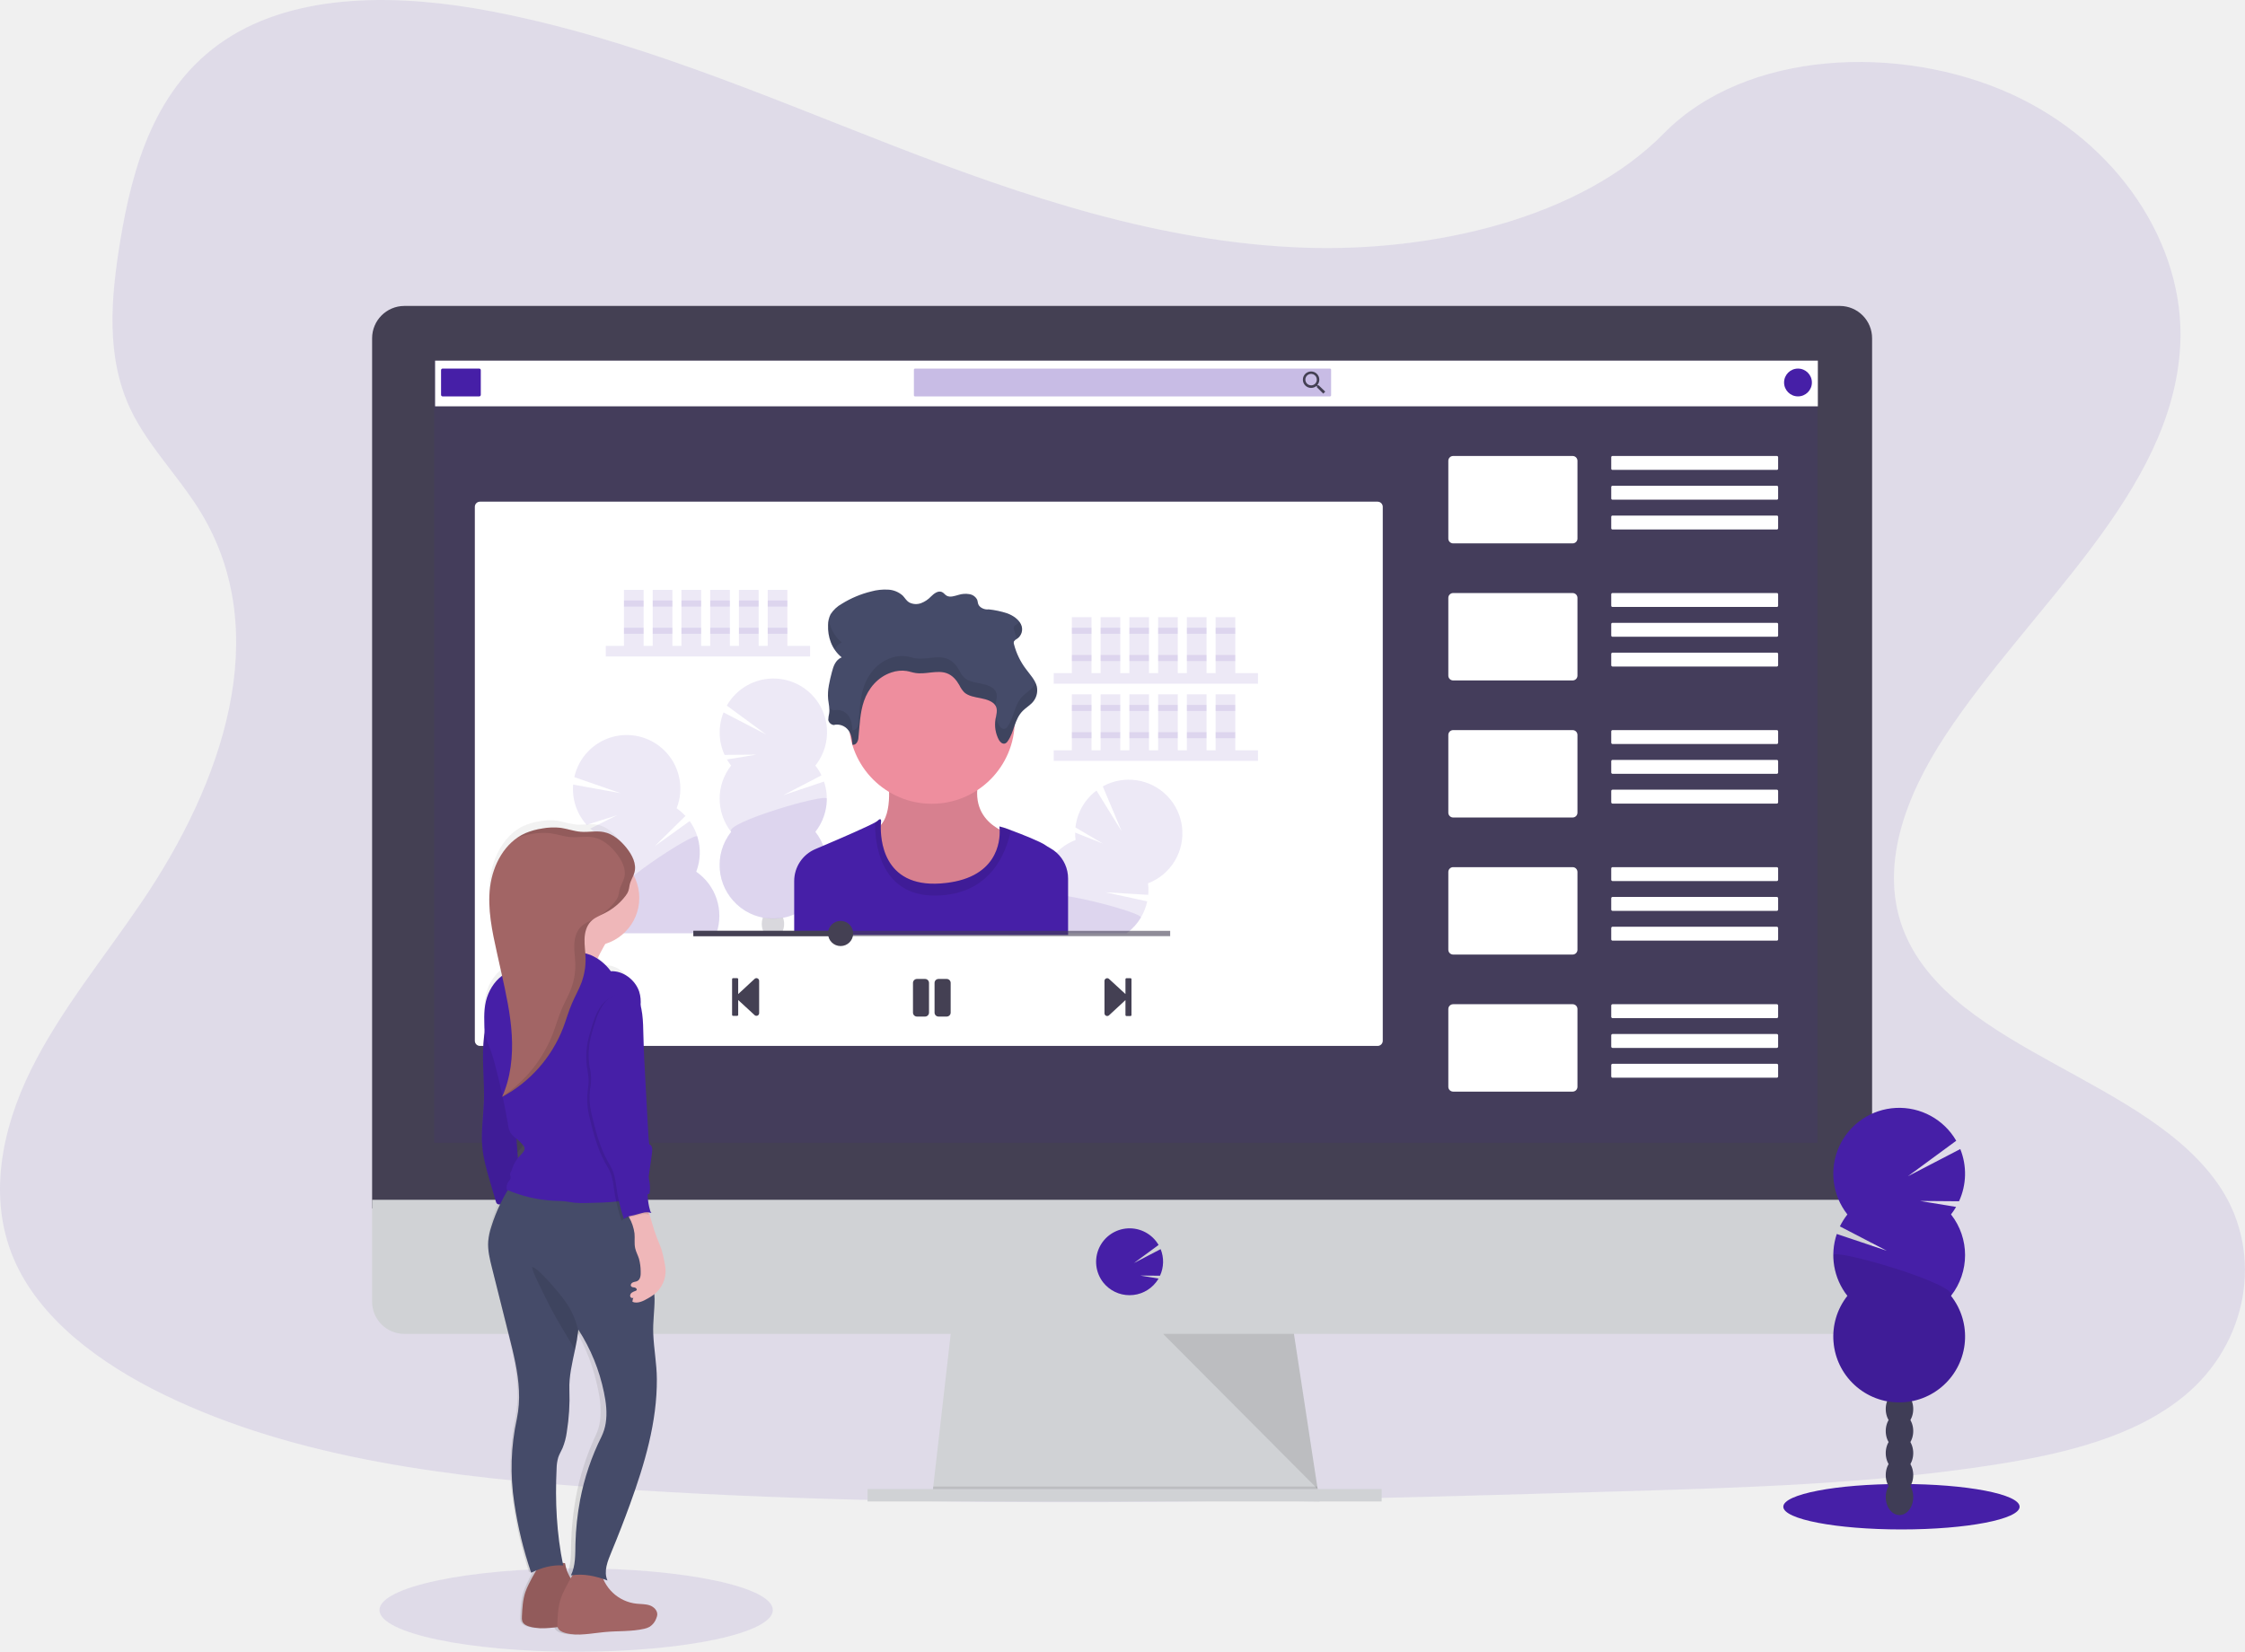
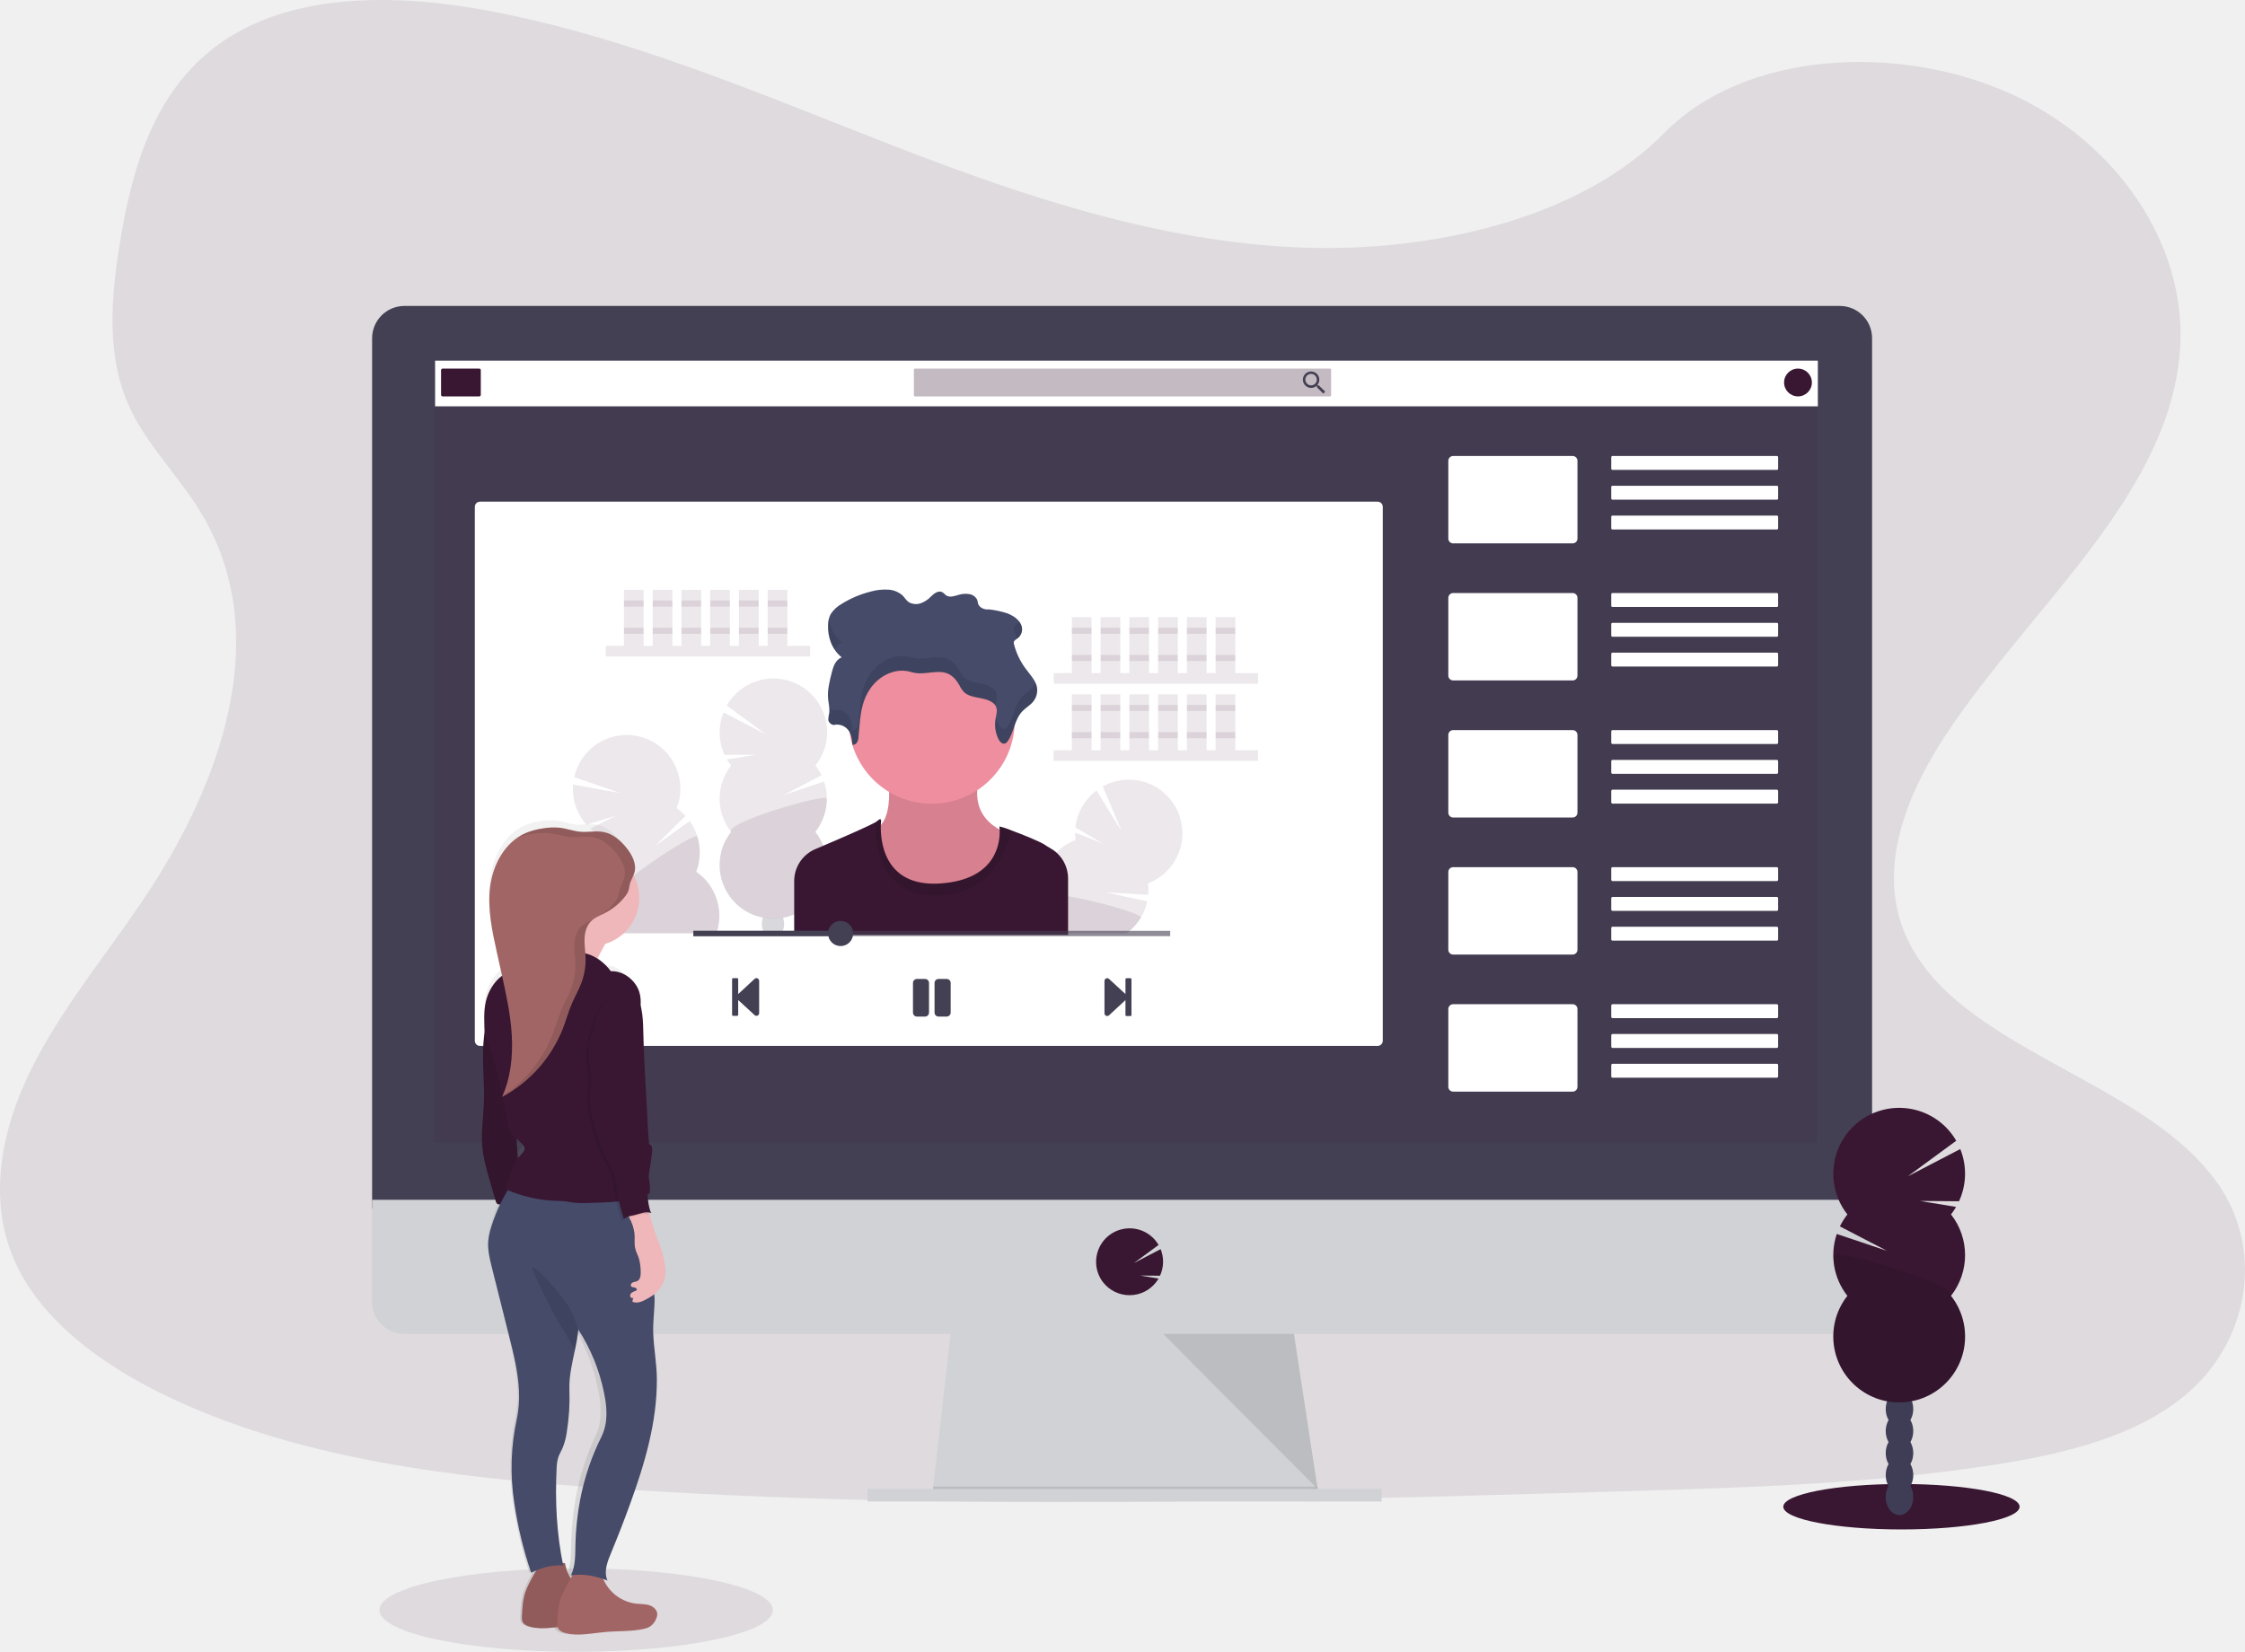
<svg xmlns="http://www.w3.org/2000/svg" data-name="Layer 1" width="1130" height="831.56" viewBox="0 0 1130 831.56">
  <defs>
    <linearGradient id="a" x1="321.68" y1="857.11" x2="321.68" y2="447.21" gradientUnits="userSpaceOnUse">
      <stop offset="0" stop-color="gray" stop-opacity=".25" />
      <stop offset=".54" stop-color="gray" stop-opacity=".12" />
      <stop offset="1" stop-color="gray" stop-opacity=".1" />
    </linearGradient>
  </defs>
-   <path d="M656.54 124.69C584.1 122.18 515.1 98.78 449.22 73.2S318.07 19.27 247.37 5.71c-45.48-8.72-97.49-9.93-134.13 14.43-35.27 23.46-46.66 64-52.78 101.55-4.61 28.28-7.32 58 5.3 84.51 8.77 18.37 24.34 33.82 35.11 51.42 37.45 61.26 11 136.79-29.62 196.59-19 28.06-41.13 54.82-55.82 84.69s-21.49 64.08-8.64 94.54c12.75 30.2 43.11 52.88 76 68.83 66.81 32.4 145.54 41.68 222.31 46.93 169.95 11.58 340.8 6.58 511.19 1.58 63.06-1.87 126.39-3.76 188.43-13.51 34.44-5.41 70-14 95-34.75 31.75-26.34 39.62-70.94 18.34-104-35.68-55.39-134.35-69.15-159.29-128.6-13.73-32.72.37-69.17 20.32-99.52 42.8-65.11 114.54-122.22 118.32-196.64 2.6-51.11-31.89-102.3-85.21-126.48-55.9-25.35-133.4-22.16-174.64 19.8-42.44 43.21-117.06 59.83-181.02 57.61z" fill="#461fa7" opacity=".1" />
+   <path d="M656.54 124.69C584.1 122.18 515.1 98.78 449.22 73.2S318.07 19.27 247.37 5.71c-45.48-8.72-97.49-9.93-134.13 14.43-35.27 23.46-46.66 64-52.78 101.55-4.61 28.28-7.32 58 5.3 84.51 8.77 18.37 24.34 33.82 35.11 51.42 37.45 61.26 11 136.79-29.62 196.59-19 28.06-41.13 54.82-55.82 84.69s-21.49 64.08-8.64 94.54c12.75 30.2 43.11 52.88 76 68.83 66.81 32.4 145.54 41.68 222.31 46.93 169.95 11.58 340.8 6.58 511.19 1.58 63.06-1.87 126.39-3.76 188.43-13.51 34.44-5.41 70-14 95-34.75 31.75-26.34 39.62-70.94 18.34-104-35.68-55.39-134.35-69.15-159.29-128.6-13.73-32.72.37-69.17 20.32-99.52 42.8-65.11 114.54-122.22 118.32-196.64 2.6-51.11-31.89-102.3-85.21-126.48-55.9-25.35-133.4-22.16-174.64 19.8-42.44 43.21-117.06 59.83-181.02 57.61z" fill="#391732" opacity=".1" />
  <path fill="#d0d2d5" d="M664.18 755.89l-195-2.5.57-5 9.43-82.5h171.25l12.6 82.5.96 6.25.19 1.25z" />
  <path opacity=".1" d="M663.99 754.64h-97.31l-97.5-1.25.57-5h193.28l.96 6.25z" />
  <path fill="#d0d2d5" d="M436.68 749.64h258.75v6.25H436.68z" />
  <path d="M942.3 170.37a16.27 16.27 0 00-16.19-16.35H203.5a16.27 16.27 0 00-16.2 16.35v438h755z" fill="#444053" />
  <path d="M187.3 604.02v51.3a16.2 16.2 0 0016.2 16.2h722.61a16.2 16.2 0 0016.19-16.2v-51.3z" fill="#d0d2d5" />
-   <path fill="#461fa7" opacity=".1" d="M218.55 181.52H914.8v393.75H218.55z" />
-   <path d="M568.55 652.05a16.89 16.89 0 0013.28-6.44 17.21 17.21 0 001.31-1.93l-9.26-1.52 10 .08a16.85 16.85 0 00.32-13.38l-13.43 7 12.39-9.1a16.87 16.87 0 10-27.87 18.88 16.87 16.87 0 0013.26 6.41z" fill="#461fa7" />
+   <path fill="#391732" opacity=".1" d="M218.55 181.52H914.8v393.75H218.55z" />
+   <path d="M568.55 652.05a16.89 16.89 0 0013.28-6.44 17.21 17.21 0 001.31-1.93l-9.26-1.52 10 .08a16.85 16.85 0 00.32-13.38l-13.43 7 12.39-9.1a16.87 16.87 0 10-27.87 18.88 16.87 16.87 0 0013.26 6.41z" fill="#391732" />
  <path opacity=".1" d="M585.43 671.52l77.79 78.12-11.93-78.12h-65.86z" />
  <rect x="239" y="252.56" width="457" height="274" rx="2.6" fill="#fff" />
  <path fill="#fff" d="M219 181.56h696v23H219z" />
-   <rect x="222" y="185.56" width="20" height="14" rx=".78" fill="#461fa7" />
-   <rect x="460" y="185.56" width="210" height="14" rx=".58" fill="#461fa7" opacity=".3" />
+   <rect x="222" y="185.56" width="20" height="14" rx=".78" fill="#391732" />
+   <rect x="460" y="185.56" width="210" height="14" rx=".58" fill="#391732" opacity=".3" />
  <path d="M663.77 194h-.51l-.19-.16a4.25 4.25 0 001-2.72 4.14 4.14 0 10-4.13 4.17 4.27 4.27 0 002.72-1l.19.16v.52l3.2 3.2 1-1zm-3.84 0a2.89 2.89 0 112.88-2.88 2.86 2.86 0 01-2.88 2.88z" fill="#444053" />
-   <circle cx="905" cy="192.56" r="7" fill="#461fa7" />
+   <circle cx="905" cy="192.56" r="7" fill="#391732" />
  <rect x="729" y="229.56" width="65" height="44" rx="2.43" fill="#fff" />
  <rect x="811" y="229.56" width="84" height="7" rx=".61" fill="#fff" />
  <rect x="811" y="244.56" width="84" height="7" rx=".61" fill="#fff" />
  <rect x="811" y="259.56" width="84" height="7" rx=".61" fill="#fff" />
  <rect x="729" y="298.56" width="65" height="44" rx="2.43" fill="#fff" />
  <rect x="811" y="298.56" width="84" height="7" rx=".61" fill="#fff" />
  <rect x="811" y="313.56" width="84" height="7" rx=".61" fill="#fff" />
  <rect x="811" y="328.56" width="84" height="7" rx=".66" fill="#fff" />
  <rect x="729" y="367.56" width="65" height="44" rx="2.43" fill="#fff" />
  <rect x="811" y="367.56" width="84" height="7" rx=".66" fill="#fff" />
  <rect x="811" y="382.56" width="84" height="7" rx=".66" fill="#fff" />
  <rect x="811" y="397.56" width="84" height="7" rx=".66" fill="#fff" />
  <rect x="729" y="436.56" width="65" height="44" rx="2.43" fill="#fff" />
  <rect x="811" y="436.56" width="84" height="7" rx=".66" fill="#fff" />
  <rect x="811" y="451.56" width="84" height="7" rx=".66" fill="#fff" />
  <rect x="811" y="466.56" width="84" height="7" rx=".66" fill="#fff" />
  <rect x="729" y="505.56" width="65" height="44" rx="2.43" fill="#fff" />
  <rect x="811" y="505.56" width="84" height="7" rx=".66" fill="#fff" />
  <rect x="811" y="520.56" width="84" height="7" rx=".66" fill="#fff" />
  <rect x="811" y="535.56" width="84" height="7" rx=".66" fill="#fff" />
-   <path fill="#461fa7" opacity=".1" d="M304.92 325.17h102.83v5.33H304.92zm9.14-28.18h9.9v28.18h-9.9zm14.47 0h9.9v28.18h-9.9zm14.47 0h9.9v28.18H343zm14.47 0h9.9v28.18h-9.9zm14.47 0h9.9v28.18h-9.9zm14.48 0h9.9v28.18h-9.9z" />
-   <path fill="#461fa7" opacity=".1" d="M314.06 302.32h9.9v3.05h-9.9zm14.47 0h9.9v3.05h-9.9zm14.47 0h9.9v3.05H343zm14.47 0h9.9v3.05h-9.9zm14.47 0h9.9v3.05h-9.9zm14.48 0h9.9v3.05h-9.9zm-72.36 13.71h9.9v3.05h-9.9zm14.47 0h9.9v3.05h-9.9zm14.47 0h9.9v3.05H343zm14.47 0h9.9v3.05h-9.9zm14.47 0h9.9v3.05h-9.9zm14.48 0h9.9v3.05h-9.9zm143.95 22.85H633.2v5.33H530.37zm9.14-28.18h9.9v28.18h-9.9zm14.47 0h9.9v28.18h-9.9zm14.47 0h9.9v28.18h-9.9zm14.48 0h9.9v28.18h-9.9zm14.47 0h9.9v28.18h-9.9zm14.47 0h9.9v28.18h-9.9z" />
-   <path fill="#461fa7" opacity=".1" d="M539.51 316.03h9.9v3.05h-9.9zm14.47 0h9.9v3.05h-9.9zm14.47 0h9.9v3.05h-9.9zm14.48 0h9.9v3.05h-9.9zm14.47 0h9.9v3.05h-9.9zm14.47 0h9.9v3.05h-9.9zm-72.36 13.71h9.9v3.05h-9.9zm14.47 0h9.9v3.05h-9.9zm14.47 0h9.9v3.05h-9.9zm14.48 0h9.9v3.05h-9.9zm14.47 0h9.9v3.05h-9.9zm14.47 0h9.9v3.05h-9.9zm-81.5 47.98H633.2v5.33H530.37zm9.14-28.18h9.9v28.18h-9.9zm14.47 0h9.9v28.18h-9.9zm14.47 0h9.9v28.18h-9.9zm14.48 0h9.9v28.18h-9.9zm14.47 0h9.9v28.18h-9.9zm14.47 0h9.9v28.18h-9.9z" />
-   <path fill="#461fa7" opacity=".1" d="M539.51 354.87h9.9v3.05h-9.9zm14.47 0h9.9v3.05h-9.9zm14.47 0h9.9v3.05h-9.9zm14.48 0h9.9v3.05h-9.9zm14.47 0h9.9v3.05h-9.9zm14.47 0h9.9v3.05h-9.9zm-72.36 13.71h9.9v3.05h-9.9zm14.47 0h9.9v3.05h-9.9zm14.47 0h9.9v3.05h-9.9zm14.48 0h9.9v3.05h-9.9zm14.47 0h9.9v3.05h-9.9zm14.47 0h9.9v3.05h-9.9zM368 385.44a28.45 28.45 0 01-2.1-3.09l14.81-2.43-16 .12a27.06 27.06 0 01-.52-21.38l21.45 11.12-19.81-14.56a27 27 0 1144.57 30.2 26.24 26.24 0 013.08 4.92l-19.22 10 20.49-6.87a27 27 0 01-4.35 25.31 27 27 0 11-42.4 0 27 27 0 010-33.37z" />
-   <path d="M416.18 402.12a26.89 26.89 0 01-5.78 16.66 27 27 0 11-42.4 0c-3.63-4.57 48.18-19.69 48.18-16.66z" fill="#461fa7" opacity=".1" />
+   <path fill="#391732" opacity=".1" d="M304.92 325.17h102.83v5.33H304.92zm9.14-28.18h9.9v28.18h-9.9zm14.47 0h9.9v28.18h-9.9zm14.47 0h9.9v28.18H343zm14.47 0h9.9v28.18h-9.9zm14.47 0h9.9v28.18h-9.9zm14.48 0h9.9v28.18h-9.9z" />
+   <path fill="#391732" opacity=".1" d="M314.06 302.32h9.9v3.05h-9.9zm14.47 0h9.9v3.05h-9.9zm14.47 0h9.9v3.05H343zm14.47 0h9.9v3.05h-9.9zm14.47 0h9.9v3.05h-9.9zm14.48 0h9.9v3.05h-9.9zm-72.36 13.71h9.9v3.05h-9.9zm14.47 0h9.9v3.05h-9.9zm14.47 0h9.9v3.05H343zm14.47 0h9.9v3.05h-9.9zm14.47 0h9.9v3.05h-9.9zm14.48 0h9.9v3.05h-9.9zm143.95 22.85H633.2v5.33H530.37zm9.14-28.18h9.9v28.18h-9.9zm14.47 0h9.9v28.18h-9.9zm14.47 0h9.9v28.18h-9.9zm14.48 0h9.9v28.18h-9.9zm14.47 0h9.9v28.18h-9.9zm14.47 0h9.9v28.18h-9.9z" />
+   <path fill="#391732" opacity=".1" d="M539.51 316.03h9.9v3.05h-9.9zm14.47 0h9.9v3.05h-9.9zm14.47 0h9.9v3.05h-9.9zm14.48 0h9.9v3.05h-9.9zm14.47 0h9.9v3.05h-9.9zm14.47 0h9.9v3.05h-9.9zm-72.36 13.71h9.9v3.05h-9.9zm14.47 0h9.9v3.05h-9.9zm14.47 0h9.9v3.05h-9.9zm14.48 0h9.9v3.05h-9.9zm14.47 0h9.9v3.05h-9.9zm14.47 0h9.9v3.05h-9.9zm-81.5 47.98H633.2v5.33H530.37zm9.14-28.18h9.9v28.18h-9.9zm14.47 0h9.9v28.18h-9.9zm14.47 0h9.9v28.18h-9.9zm14.48 0h9.9v28.18h-9.9zm14.47 0h9.9v28.18h-9.9zm14.47 0h9.9v28.18h-9.9z" />
+   <path fill="#391732" opacity=".1" d="M539.51 354.87h9.9v3.05h-9.9zm14.47 0h9.9v3.05h-9.9zm14.47 0h9.9v3.05h-9.9zm14.48 0h9.9v3.05h-9.9zm14.47 0h9.9v3.05h-9.9zm14.47 0h9.9v3.05h-9.9zm-72.36 13.71h9.9v3.05h-9.9zm14.47 0h9.9v3.05h-9.9zm14.47 0h9.9v3.05h-9.9zm14.48 0h9.9v3.05h-9.9zm14.47 0h9.9v3.05h-9.9zm14.47 0h9.9v3.05h-9.9zM368 385.44a28.45 28.45 0 01-2.1-3.09l14.81-2.43-16 .12a27.06 27.06 0 01-.52-21.38l21.45 11.12-19.81-14.56a27 27 0 1144.57 30.2 26.24 26.24 0 013.08 4.92l-19.22 10 20.49-6.87a27 27 0 01-4.35 25.31 27 27 0 11-42.4 0 27 27 0 010-33.37z" />
+   <path d="M416.18 402.12a26.89 26.89 0 01-5.78 16.66 27 27 0 11-42.4 0c-3.63-4.57 48.18-19.69 48.18-16.66z" fill="#391732" opacity=".1" />
  <path d="M393.52 469.66a2.53 2.53 0 01.13.22h-9.16c.05-.07.08-.15.13-.22a8.87 8.87 0 01-1.18-4.51 9.26 9.26 0 01.55-3.18c.51.08 1.14.17 1.87.25a32.1 32.1 0 006.39 0q.92-.09 1.89-.24a.09.09 0 000 .05 9 9 0 01.54 3.13 8.87 8.87 0 01-1.16 4.5z" fill="#3f3d56" opacity=".2" />
-   <path d="M360.6 469.88h-51c-.11-.29-.21-.6-.3-.9a26.85 26.85 0 01.59-17.64 27 27 0 01-9.85-31.89 25.83 25.83 0 01-2.91-2.33l13.42-6.69-15.26 4.84a27 27 0 01-6.8-20.27l23.81 4.3-23.22-8.07a27 27 0 1151.49 15.7 27.35 27.35 0 014.43 3.85l-15.42 15.21 17.55-12.62a27 27 0 013.32 25.5 27 27 0 0110.15 31.01z" fill="#461fa7" opacity=".1" />
-   <path d="M360.6 469.88h-51c-.11-.29-.21-.6-.3-.9a26.85 26.85 0 01.59-17.64c-4.8-3.32 40.23-33.07 41.12-30.17a26.88 26.88 0 01-.59 17.65 27 27 0 0110.18 31.06zm230.75-36.54a26.9 26.9 0 01-13.51 11.36 27.4 27.4 0 01.11 5.8l-21.61-1.3 21.11 4.58a27 27 0 01-3.22 8.16 26.57 26.57 0 01-7.2 7.9h-29.42v.77h-30c.06-.26.12-.51.19-.77a27 27 0 0116.45-18.31 27 27 0 0117.13-28.64 27.36 27.36 0 01-.22-3.73l13.95 5.51-13.8-8.11a27 27 0 0110.59-18.58l12.71 20.58-9.53-22.66a27 27 0 0136.27 37.44z" fill="#461fa7" opacity=".1" />
-   <path d="M574.23 461.98a26.57 26.57 0 01-7.2 7.9h-29.42v.77h-30c.06-.26.12-.51.19-.77a27 27 0 0116.45-18.31c-.25-2 5.56-1.7 13.31-.4 15.19 2.55 37.7 9.09 36.67 10.81z" fill="#461fa7" opacity=".1" />
+   <path d="M360.6 469.88h-51c-.11-.29-.21-.6-.3-.9a26.85 26.85 0 01.59-17.64 27 27 0 01-9.85-31.89 25.83 25.83 0 01-2.91-2.33l13.42-6.69-15.26 4.84a27 27 0 01-6.8-20.27l23.81 4.3-23.22-8.07a27 27 0 1151.49 15.7 27.35 27.35 0 014.43 3.85l-15.42 15.21 17.55-12.62a27 27 0 013.32 25.5 27 27 0 0110.15 31.01z" fill="#391732" opacity=".1" />
+   <path d="M360.6 469.88h-51c-.11-.29-.21-.6-.3-.9a26.85 26.85 0 01.59-17.64c-4.8-3.32 40.23-33.07 41.12-30.17a26.88 26.88 0 01-.59 17.65 27 27 0 0110.18 31.06zm230.75-36.54a26.9 26.9 0 01-13.51 11.36 27.4 27.4 0 01.11 5.8l-21.61-1.3 21.11 4.58a27 27 0 01-3.22 8.16 26.57 26.57 0 01-7.2 7.9h-29.42v.77h-30c.06-.26.12-.51.19-.77a27 27 0 0116.45-18.31 27 27 0 0117.13-28.64 27.36 27.36 0 01-.22-3.73l13.95 5.51-13.8-8.11a27 27 0 0110.59-18.58l12.71 20.58-9.53-22.66a27 27 0 0136.27 37.44z" fill="#391732" opacity=".1" />
+   <path d="M574.23 461.98a26.57 26.57 0 01-7.2 7.9h-29.42v.77h-30c.06-.26.12-.51.19-.77a27 27 0 0116.45-18.31c-.25-2 5.56-1.7 13.31-.4 15.19 2.55 37.7 9.09 36.67 10.81z" fill="#391732" opacity=".1" />
  <path d="M446.71 389.97s3.7 20-4.56 26.53 7 45.67 32.18 41.1 35.44-37.4 35.44-37.4-25.22-5.22-15.87-31.75z" fill="#ee8e9e" />
  <path d="M446.71 389.97s3.7 20-4.56 26.53 7 45.67 32.18 41.1 35.44-37.4 35.44-37.4-25.22-5.22-15.87-31.75z" opacity=".1" />
  <circle cx="469" cy="362.9" r="41.75" fill="#ee8e9e" />
-   <path d="M537.61 442.27v28.38H399.75v-27.09a17.48 17.48 0 0110.67-16.1l3.95-1.68c10-4.26 22.15-9.55 26.12-11.75a6.53 6.53 0 001.22-.79c2.17-2.17 1.74.65 1.74.65s-.06.54-.1 1.47c-.24 6.39.68 31.5 30.11 29.41 28.71-2 30-21.42 29.71-27.13a15.45 15.45 0 00-.13-1.58 37.09 37.09 0 015.81 1.9c6 2.22 14.86 5.78 17.23 7.46.74.52 1.64 1.06 2.62 1.61a17.23 17.23 0 013.1 2.21 17.51 17.51 0 015.81 13.03z" fill="#461fa7" />
+   <path d="M537.61 442.27v28.38H399.75v-27.09a17.48 17.48 0 0110.67-16.1l3.95-1.68c10-4.26 22.15-9.55 26.12-11.75a6.53 6.53 0 001.22-.79c2.17-2.17 1.74.65 1.74.65s-.06.54-.1 1.47c-.24 6.39.68 31.5 30.11 29.41 28.71-2 30-21.42 29.71-27.13a15.45 15.45 0 00-.13-1.58 37.09 37.09 0 015.81 1.9c6 2.22 14.86 5.78 17.23 7.46.74.52 1.64 1.06 2.62 1.61a17.23 17.23 0 013.1 2.21 17.51 17.51 0 015.81 13.03z" fill="#391732" />
  <path d="M508.85 417.96c-2.43 11.26-10.06 32.35-37.56 32.9-29.3.58-31-28.56-30.81-36.83a5.91 5.91 0 001.23-.79c2.18-2.17 1.74.65 1.74.65s-3.69 33.27 30 30.88 29.55-28.7 29.55-28.7c0-.16 2.51.71 5.85 1.89z" opacity=".1" />
  <path d="M419.58 364.99a7.15 7.15 0 017.53 2.75c1.52 2.13 1.75 4.7 1.94 7.16 1.81.38 2.83-1.67 3-3.22.67-6.31.72-12.74 2.84-18.84s6.75-12 13.86-14.33a16.08 16.08 0 017.57-.72c1.51.25 2.93.78 4.43 1 5.2.86 10.85-1.6 15.72.11 3.06 1.08 5 3.57 6.43 6.06a13.08 13.08 0 002.5 3.63c2.07 1.86 5.31 2.34 8.28 2.92s6.21 1.59 7.48 3.88c1.14 2.07.3 4.46-.08 6.7a16.42 16.42 0 001.69 10.37c.55 1 1.67 2.21 3 1.88a2.63 2.63 0 001.42-1.15c3.41-4.78 3.32-11 7.6-15.31 1.43-1.44 3.28-2.56 4.67-4a9.08 9.08 0 002.42-8.24c-.77-3.3-3.41-6-5.54-8.9a35 35 0 01-5.93-12.31 2.23 2.23 0 010-1.61 4.29 4.29 0 011.52-1.24 5.74 5.74 0 001.94-7.33c-1.21-2.47-3.87-4.35-6.87-5.47a44.8 44.8 0 00-9.37-2c-2.1.3-4.56-.89-5.21-2.57-.29-.75-.29-1.56-.58-2.31a5.3 5.3 0 00-4-2.8 11.7 11.7 0 00-5.35.38c-2 .56-4.27 1.4-6 .42-.91-.51-1.41-1.44-2.39-1.86-2-.84-4.06.86-5.49 2.26a13.36 13.36 0 01-4.95 3.33 7.37 7.37 0 01-6.14-.41c-1.37-.87-2.06-2.27-3.15-3.38a11.86 11.86 0 00-7.45-3 26.23 26.23 0 00-8.41.92 50.78 50.78 0 00-14.77 6.2 15.87 15.87 0 00-5.67 5.27 12 12 0 00-1.27 5.43c-.22 5.91 1.74 12.13 6.85 16.27-3.12 1.3-4.17 4.49-4.9 7.32-1.17 4.52-2.34 9.11-1.9 13.71.22 2.38.87 4.76.52 7.13a15.36 15.36 0 00-.46 3.41 3.27 3.27 0 002.67 2.49z" fill="#454b69" />
  <path d="M521.23 343.78a9.76 9.76 0 01-1.8 2.66c-1.39 1.46-3.24 2.59-4.67 4-4.28 4.28-4.19 10.54-7.6 15.32a2.57 2.57 0 01-1.42 1.14c-1.3.34-2.42-.84-3-1.88a17.2 17.2 0 01-1.49-4l-.2 1a16.42 16.42 0 001.69 10.37c.55 1 1.67 2.21 3 1.88a2.63 2.63 0 001.42-1.15c3.41-4.78 3.32-11 7.6-15.31 1.43-1.44 3.28-2.56 4.67-4a9.08 9.08 0 002.42-8.24 10.74 10.74 0 00-.62-1.79zm-9.32-29.6a4.19 4.19 0 00-1.52 1.24 2.21 2.21 0 000 1.6 33.82 33.82 0 001.51 4.56 5.74 5.74 0 001.94-7.33 7 7 0 00-.7-1.17 5.76 5.76 0 01-1.23 1.1zm-88.2 9.27a18.54 18.54 0 01-6.55-11.59 15.62 15.62 0 00-.3 2.72 20.82 20.82 0 003.29 12.37 7 7 0 013.56-3.5zm77.37 31.27c.38-2.25 1.22-4.64.08-6.7-1.27-2.3-4.51-3.3-7.48-3.88s-6.21-1.07-8.28-2.92a13.08 13.08 0 01-2.5-3.63c-1.41-2.49-3.37-5-6.43-6.06-4.87-1.71-10.52.74-15.72-.11-1.5-.25-2.92-.77-4.43-1a16 16 0 00-7.57.72c-7.11 2.34-11.74 8.24-13.86 14.33s-2.17 12.52-2.84 18.84c-.17 1.54-1.19 3.6-3 3.22-.19-2.47-.42-5-1.94-7.17a7.15 7.15 0 00-7.53-2.74 3.66 3.66 0 01-2.11-1.35 11.59 11.59 0 010 2.76 15.36 15.36 0 00-.46 3.41 3.27 3.27 0 002.61 2.57 7.15 7.15 0 017.53 2.75c1.52 2.13 1.75 4.7 1.94 7.16 1.81.38 2.83-1.67 3-3.22.67-6.31.72-12.74 2.84-18.84s6.75-12 13.86-14.33a16.08 16.08 0 017.57-.72c1.51.25 2.93.78 4.43 1 5.2.86 10.85-1.6 15.72.11 3.06 1.08 5 3.57 6.43 6.06a13.08 13.08 0 002.5 3.63c2.07 1.86 5.31 2.34 8.28 2.92s6 1.52 7.33 3.64c-.05-.15 0-.3.03-.45zm-83.65-3.11a19 19 0 00-.33-5.57 24.82 24.82 0 00-.19 5.84c0 .5.11 1 .18 1.49.11-.59.26-1.17.34-1.76z" opacity=".1" />
  <path d="M368.49 511v-18.05a.51.51 0 01.51-.51h2.05a.51.51 0 01.51.51v7.51l8.32-7.71a1.36 1.36 0 012.23 1v16.35a1.36 1.36 0 01-2.23 1l-8.32-7.66v7.47a.51.51 0 01-.51.51H369a.51.51 0 01-.51-.42zm201.03-18.05V511a.51.51 0 01-.52.51h-2a.51.51 0 01-.51-.51v-7.51l-8.32 7.7a1.37 1.37 0 01-2.24-1v-16.41a1.37 1.37 0 012.24-1l8.32 7.66v-7.46a.51.51 0 01.51-.51h2a.51.51 0 01.52.48zm-103.91 18.83h-4.07a2 2 0 01-2-2v-14.94a2 2 0 012-2h4.07a2 2 0 012 2v14.94a2 2 0 01-2 2zm12.9-2v-14.94a2 2 0 00-2-2h-4.11a2 2 0 00-2 2v14.94a2 2 0 002 2h4.07a2 2 0 002.04-2z" fill="#444053" />
  <path fill="#444053" opacity=".6" d="M349 468.62h240v2.67H349z" />
  <circle cx="423.11" cy="469.95" r="6.33" fill="#444053" />
  <path fill="#444053" d="M349 468.62h74.11v2.67H349z" />
-   <ellipse cx="957.08" cy="758.54" rx="59.47" ry="11.44" fill="#461fa7" />
+   <ellipse cx="957.08" cy="758.54" rx="59.47" ry="11.44" fill="#391732" />
  <ellipse cx="956.09" cy="753.68" rx="6.92" ry="9.06" fill="#3f3d56" />
  <ellipse cx="956.09" cy="742.6" rx="6.92" ry="9.06" fill="#3f3d56" />
  <ellipse cx="956.09" cy="731.53" rx="6.92" ry="9.06" fill="#3f3d56" />
  <ellipse cx="956.09" cy="720.45" rx="6.92" ry="9.06" fill="#3f3d56" />
  <ellipse cx="956.09" cy="709.37" rx="6.92" ry="9.06" fill="#3f3d56" />
  <ellipse cx="956.09" cy="698.29" rx="6.92" ry="9.06" fill="#3f3d56" />
  <ellipse cx="956.09" cy="687.21" rx="6.92" ry="9.06" fill="#3f3d56" />
-   <path d="M982 611.41a34.28 34.28 0 002.58-3.8l-18.2-3 19.68.15a33.27 33.27 0 00.63-26.28l-26.38 13.7 24.34-17.89a33.17 33.17 0 10-54.78 37.12 33.85 33.85 0 00-3.78 6l23.62 12.27-25.18-8.45a33.19 33.19 0 005.34 31.14 33.16 33.16 0 1052.14 0 33.18 33.18 0 000-41z" fill="#461fa7" />
+   <path d="M982 611.41a34.28 34.28 0 002.58-3.8l-18.2-3 19.68.15a33.27 33.27 0 00.63-26.28l-26.38 13.7 24.34-17.89a33.17 33.17 0 10-54.78 37.12 33.85 33.85 0 00-3.78 6l23.62 12.27-25.18-8.45a33.19 33.19 0 005.34 31.14 33.16 33.16 0 1052.14 0 33.18 33.18 0 000-41z" fill="#391732" />
  <path d="M922.78 631.91a33 33 0 007.09 20.5 33.16 33.16 0 1052.14 0c4.44-5.63-59.23-24.22-59.23-20.5z" opacity=".1" />
-   <ellipse cx="290" cy="810.56" rx="99" ry="21" fill="#461fa7" opacity=".1" />
+   <ellipse cx="290" cy="810.56" rx="99" ry="21" fill="#391732" opacity=".1" />
  <path d="M358.15 842.34c-2-.73-4.14-.61-6.23-.84a19.28 19.28 0 01-11.46-5.56 21 21 0 01-4.58-7c.66.24 1.32.49 2 .76-2-4.67.1-9.91 1.94-14.63q4.68-12 8.85-24.13c7-20.49 13-41.8 12.87-63.6 0-7.88-1.45-15.33-1.73-23.2-.21-5.84.69-11.67.65-17.52 0-.82 0-1.63-.06-2.45a15.53 15.53 0 005.27-12.66 30.48 30.48 0 00-.53-3.68 59.68 59.68 0 00-1.4-6.26c-.66-2.17-1.56-4.25-2.33-6.37-1.49-4.11-2.5-8.39-3.77-12.57a4.33 4.33 0 011.36.37 2.93 2.93 0 01-.64-1.31 32.41 32.41 0 01-1.2-8.17l.85-.38a21.27 21.27 0 00-.41-8.09c.48-4.29 1.23-8.61 1.69-12.88.17-1.6.1-3.61-1.37-4-.3-2.29-.42-4.61-.54-6.92q-.63-12.09-1.25-24.17c-.42-8.09-.84-16.17-1-24.27-.11-5.14-.17-10.46-1.39-15.38a18.6 18.6 0 00-.71-7c-1.86-5.89-7.64-10.56-13.5-10.23a26.86 26.86 0 00-6.39-6.46c1.17-2.62 2.57-5.32 3.72-7.44 9.38-3.05 16.24-12.3 16.24-23.3a25.43 25.43 0 00-2.75-11.59 12.52 12.52 0 00.44-1.35 11.09 11.09 0 00-.45-6.49 19 19 0 00-1-2.32c-.26-.5-.54-1-.83-1.48L348 459c-.31-.47-.63-.92-1-1.36a33.1 33.1 0 00-2.28-2.74 22.56 22.56 0 00-3.28-2.92 14.46 14.46 0 00-5.4-2.49 16.46 16.46 0 00-3.43-.31c-.69 0-1.39 0-2.08.06-1.4.08-2.79.18-4.18.17-.46 0-.93 0-1.39-.07a50.63 50.63 0 01-7.24-1.51l-1.2-.25c-.41-.08-.81-.15-1.22-.2a22.89 22.89 0 00-3.31-.2h-1.11a30.68 30.68 0 00-3.31.34l-1.1.17a31.6 31.6 0 00-8.05 2.39c-.33.15-.67.32-1 .5l-.2.11c-.27.14-.54.29-.8.45l-.15.09-.85.54-.07.05c-7.94 5.34-12.63 15.46-13.82 25.5-1.33 11.27 1 22.63 3.33 33.72l2.1 10c.09.45.19.89.28 1.34a22 22 0 00-6.59 9.14c-2 5-2.05 10.41-1.89 15.83 0 1.1.06 2.2.17 3.3-.25 2.08-.47 4.17-.61 6.27-.63 9.7.55 19.45.24 29.17-.24 7.49-1.37 15-.82 22.44.48 6.6 2.25 13 4 19.37l2.52 9.08a2.41 2.41 0 00.63 1.25 1.9 1.9 0 001.41.29 85.12 85.12 0 00-4.1 11.48 35.5 35.5 0 00-1.48 7.38c-.33 4.58.73 9.13 1.79 13.58q2.4 10 4.78 20.08 1.68 7.05 3.35 14.09c2.2 9.26 4.41 18.58 4.82 28.11a61.05 61.05 0 01-1 14.29 124.52 124.52 0 00-1.24 42.83 210 210 0 008.09 35.41c.81-.43 1.63-.83 2.47-1.2l-.35.65q-1.73 3-3.2 6.15a35 35 0 00-1.71 4.21c-1.28 4-1.48 8.26-1.66 12.47a6.1 6.1 0 00.21 2.41c.55 1.51 2.13 2.28 3.6 2.7 4.32 1.23 8.81.79 13.3.21a1.61 1.61 0 00.09.29c.55 1.51 2.12 2.28 3.6 2.7 6.18 1.76 12.7.1 19.07-.5s12.63-.16 18.76-1.63a8.93 8.93 0 002.6-1 8.51 8.51 0 003.28-4.55 5.83 5.83 0 00.38-1.49c.25-2.19-1.62-4.12-3.6-4.85zM337 749.73a25.2 25.2 0 01-2 6.78 129.4 129.4 0 00-10.26 32.17 149.15 149.15 0 00-2.27 22.25c-.1 5.5.11 11.26-2.18 16.2l.83-.13c-.26.48-.51 1-.75 1.38l-.12.22a21.68 21.68 0 01-2.73-7.66c0-.09-.45-.16-1.14-.2a206.93 206.93 0 01-2.92-47.89 22.17 22.17 0 01.8-5.75c.51-1.61 1.37-3.08 2-4.64a34.09 34.09 0 002-8.14 115.64 115.64 0 001.26-21.52c-.24-6.79 1.33-13.54 2.67-20.3.64-3.21 1.23-6.43 1.55-9.65l.06-.65a96.87 96.87 0 0112.28 31.88 45.6 45.6 0 01.92 15.65zm-42.8-144.52l.32.28a22 22 0 012.66 2.79 3.69 3.69 0 01.84 1.54c.3 1.46-.91 2.7-1.9 3.77a17 17 0 00-1.21 1.46q-.32-4.92-.68-9.84z" transform="translate(-35 -34.22)" fill="url(#a)" />
-   <path d="M245.36 508.31l-1.1 8.49c-.37 2.88-.74 5.75-.94 8.64-.67 9.62.57 19.28.25 28.92-.26 7.42-1.44 14.83-.87 22.24.51 6.54 2.37 12.9 4.23 19.2l2.64 9a2.38 2.38 0 00.66 1.24 2.33 2.33 0 001.69.27l11.72-1.06c-.75-3.44-1.58-7-2-10.53-.32-2.76-.51-5.54-.71-8.32-.62-8.66-1.33-17.32-2-26l-1.25-15.2c-.53-6.6-1.08-13.23-2.74-19.64a39.09 39.09 0 00-9.58-17.25z" fill="#461fa7" />
+   <path d="M245.36 508.31l-1.1 8.49c-.37 2.88-.74 5.75-.94 8.64-.67 9.62.57 19.28.25 28.92-.26 7.42-1.44 14.83-.87 22.24.51 6.54 2.37 12.9 4.23 19.2l2.64 9a2.38 2.38 0 00.66 1.24 2.33 2.33 0 001.69.27l11.72-1.06c-.75-3.44-1.58-7-2-10.53-.32-2.76-.51-5.54-.71-8.32-.62-8.66-1.33-17.32-2-26l-1.25-15.2c-.53-6.6-1.08-13.23-2.74-19.64a39.09 39.09 0 00-9.58-17.25z" fill="#391732" />
  <path d="M245.36 508.31l-1.1 8.49c-.37 2.88-.74 5.75-.94 8.64-.67 9.62.57 19.28.25 28.92-.26 7.42-1.44 14.83-.87 22.24.51 6.54 2.37 12.9 4.23 19.2l2.64 9a2.38 2.38 0 00.66 1.24 2.33 2.33 0 001.69.27l11.72-1.06c-.75-3.44-1.58-7-2-10.53-.32-2.76-.51-5.54-.71-8.32-.62-8.66-1.33-17.32-2-26l-1.25-15.2c-.53-6.6-1.08-13.23-2.74-19.64a39.09 39.09 0 00-9.58-17.25z" opacity=".1" />
  <path d="M266.24 797.33a35.81 35.81 0 00-1.8 4.18c-1.34 3.95-1.54 8.19-1.74 12.36a6 6 0 00.22 2.39c.58 1.5 2.24 2.26 3.79 2.67 6.49 1.75 13.33.11 20-.49s13.26-.16 19.7-1.61a10.06 10.06 0 002.73-.95 8.51 8.51 0 003.45-4.5 5.88 5.88 0 00.39-1.48c.21-2.2-1.7-4.1-3.78-4.82s-4.35-.61-6.54-.83a20.6 20.6 0 01-18.24-17.21c-.08-.48-10.84-.19-12 .43-1.32.73-2.12 2.54-2.87 3.77q-1.77 2.97-3.31 6.09z" fill="#a26565" />
  <path d="M266.24 797.33a35.81 35.81 0 00-1.8 4.18c-1.34 3.95-1.54 8.19-1.74 12.36a6 6 0 00.22 2.39c.58 1.5 2.24 2.26 3.79 2.67 6.49 1.75 13.33.11 20-.49s13.26-.16 19.7-1.61a10.06 10.06 0 002.73-.95 8.51 8.51 0 003.45-4.5 5.88 5.88 0 00.39-1.48c.21-2.2-1.7-4.1-3.78-4.82s-4.35-.61-6.54-.83a20.6 20.6 0 01-18.24-17.21c-.08-.48-10.84-.19-12 .43-1.32.73-2.12 2.54-2.87 3.77q-1.77 2.97-3.31 6.09z" opacity=".1" />
  <path d="M284.09 800.51a34 34 0 00-1.8 4.17c-1.35 4-1.55 8.19-1.74 12.36a5.83 5.83 0 00.22 2.39c.57 1.5 2.23 2.26 3.78 2.68 6.49 1.74 13.34.1 20-.5s13.27-.16 19.7-1.61a9.62 9.62 0 002.73-1 8.47 8.47 0 003.45-4.5 5.88 5.88 0 00.39-1.48c.21-2.19-1.7-4.1-3.78-4.82s-4.35-.6-6.54-.83a20.61 20.61 0 01-18.24-17.2c-.08-.48-10.84-.2-12 .42-1.33.73-2.13 2.54-2.88 3.77-1.14 2.03-2.26 4.07-3.29 6.15z" fill="#a26565" />
  <path d="M330.62 694.28c.14 21.61-6.14 42.73-13.51 63q-4.38 12.06-9.29 23.91c-1.94 4.68-4.13 9.88-2.05 14.5-6-2.28-12.1-3.62-18.41-2.57 2.4-4.9 2.17-10.6 2.28-16a140.3 140.3 0 012.36-22.05 123 123 0 0110.79-31.89 24.3 24.3 0 002.09-6.72c.82-5.14.18-10.42-.89-15.51a92.47 92.47 0 00-12.9-31.6l-.06.64a93.27 93.27 0 01-1.62 9.57c-1.41 6.69-3.06 13.39-2.81 20.12a108.83 108.83 0 01-1.32 21.33 32.43 32.43 0 01-2.15 8.06c-.69 1.55-1.59 3-2.13 4.61a21 21 0 00-.84 5.7c-.8 16.27 0 32.79 3.32 48.74-5.57-.44-11.14 1.17-16.12 3.67a198.54 198.54 0 01-8.5-35.1 116.62 116.62 0 011.3-42.46 56.42 56.42 0 001.05-14.15c-.43-9.45-2.75-18.69-5.06-27.87l-3.52-14q-2.5-10-5-19.91c-1.11-4.41-2.23-8.92-1.88-13.46a33.4 33.4 0 011.56-7.32 81.69 81.69 0 0111.07-22.64c19.27 1.08 38.77-.72 58-2.2a3.89 3.89 0 012.72.46 3.85 3.85 0 011.1 2.48l7.23 41a103 103 0 012.05 17.3c0 5.8-.9 11.58-.68 17.37.3 7.8 1.78 15.18 1.82 22.99z" fill="#454b69" />
  <path d="M291.05 669.99a93.27 93.27 0 01-1.62 9.57c-4.19-7.25-8.71-14.32-12.57-21.75-1-1.91-1.94-3.85-2.89-5.79l-2.85-5.8c-.53-1.09-1.06-2.18-1.54-3.29a23.77 23.77 0 01-1.79-5c1.4-.26 4.86 3.52 5.9 4.51a80.64 80.64 0 016 6.64 72.81 72.81 0 016.26 8.2 39.88 39.88 0 015.1 12.71z" opacity=".1" />
  <path d="M307.1 471.08s-10.7 17.05-8.72 20.62-33.7-3.17-33.7-3.17 19.43-17.05 17.44-24.19 24.98 6.74 24.98 6.74z" fill="#efb7b9" />
  <circle cx="297.59" cy="452.05" r="24.19" fill="#efb7b9" />
-   <path d="M307.46 488.96a24.56 24.56 0 00-10.17-8.18 36.38 36.38 0 00-7.23-1.78l-9.65-1.7c-2.36-.42-4.89-.81-7.09.16a11.62 11.62 0 00-3 2.21c-3.35 3.11-6.6 6.52-10.81 8.32-1.15.49-2.35.85-3.5 1.34-4.71 2-8.23 6.26-10.22 11-2.1 4.94-2.16 10.31-2 15.68a27.56 27.56 0 00.55 5.52 35.57 35.57 0 001.83 5.06 92.57 92.57 0 013.34 10.73q3.75 14.35 6.24 29a10.87 10.87 0 001.21 4 14.36 14.36 0 003.34 3.21 20.86 20.86 0 012.79 2.77 3.62 3.62 0 01.91 1.48c.31 1.44-1 2.68-2 3.73a18.06 18.06 0 00-4.52 7.87 3.17 3.17 0 00-.72 2.17 3.8 3.8 0 01.23 1.72 3.88 3.88 0 01-.91 1.41 5.33 5.33 0 00-1 4.28 67.89 67.89 0 0023.68 5.54c2 .1 4 .1 6 .34 1.42.18 2.82.47 4.24.64a45.78 45.78 0 006.2.16c10.77-.22 21.85-.49 31.74-4.76.93-5.07-1.08-10.24-2.34-15.24-2-8-2.5-16.19-4-24.26-1-5.51-2.5-10.94-3.35-16.49s-1-11.3.48-16.7c1.35-4.78 1.76-9.66 3.16-14.43s2.38-9.94.8-14.66c-2-5.84-8.07-10.47-14.23-10.14z" fill="#461fa7" />
+   <path d="M307.46 488.96a24.56 24.56 0 00-10.17-8.18 36.38 36.38 0 00-7.23-1.78l-9.65-1.7c-2.36-.42-4.89-.81-7.09.16a11.62 11.62 0 00-3 2.21c-3.35 3.11-6.6 6.52-10.81 8.32-1.15.49-2.35.85-3.5 1.34-4.71 2-8.23 6.26-10.22 11-2.1 4.94-2.16 10.31-2 15.68a27.56 27.56 0 00.55 5.52 35.57 35.57 0 001.83 5.06 92.57 92.57 0 013.34 10.73q3.75 14.35 6.24 29a10.87 10.87 0 001.21 4 14.36 14.36 0 003.34 3.21 20.86 20.86 0 012.79 2.77 3.62 3.62 0 01.91 1.48c.31 1.44-1 2.68-2 3.73a18.06 18.06 0 00-4.52 7.87 3.17 3.17 0 00-.72 2.17 3.8 3.8 0 01.23 1.72 3.88 3.88 0 01-.91 1.41 5.33 5.33 0 00-1 4.28 67.89 67.89 0 0023.68 5.54c2 .1 4 .1 6 .34 1.42.18 2.82.47 4.24.64a45.78 45.78 0 006.2.16c10.77-.22 21.85-.49 31.74-4.76.93-5.07-1.08-10.24-2.34-15.24-2-8-2.5-16.19-4-24.26-1-5.51-2.5-10.94-3.35-16.49s-1-11.3.48-16.7c1.35-4.78 1.76-9.66 3.16-14.43s2.38-9.94.8-14.66c-2-5.84-8.07-10.47-14.23-10.14z" fill="#391732" />
  <path d="M319.34 439.22c1.18-4.29-1.14-8.76-3.9-12.25-3-3.75-6.82-7.13-11.51-8.07-3.81-.77-7.76.16-11.64-.15-3.43-.27-6.73-1.51-10.14-2a32.12 32.12 0 00-9.28.35 35.25 35.25 0 00-8.45 2.36c-10.3 4.57-16.33 15.83-17.73 27s1.05 22.43 3.49 33.42l2.21 9.94c2.3 10.35 4.6 20.74 5.21 31.32s-.53 21.44-4.88 31.1a66.89 66.89 0 0030.73-34.79c1.56-4.09 2.72-8.34 4.46-12.36 1.49-3.46 3.4-6.74 4.72-10.27a33.36 33.36 0 002.11-12.47c-.08-3.2-.61-6.38-.52-9.58s.91-6.53 3.12-8.85c2-2.05 4.75-3 7.28-4.33a30.31 30.31 0 0010.19-8.5c1.59-2.08 1.68-3 2.08-5.36s1.83-4.24 2.45-6.51z" fill="#a26565" />
  <path d="M319.37 620.93c.25 2.49-.2 5 .34 7.47.41 1.84 1.36 3.5 1.92 5.3a25.2 25.2 0 01.85 6.37c.08 1.8-.06 4-1.66 4.84-.7.37-1.54.37-2.27.69s-1.35 1.19-.93 1.87 1.14.57 1.8.7 1.37.81 1 1.36a1.14 1.14 0 01-.58.37 7.08 7.08 0 00-1.88.9 1.92 1.92 0 00-.77 1.83 1.13 1.13 0 001.61.74 5 5 0 00-.47 2c2.56 1.1 5.43-.34 7.83-1.73a29.49 29.49 0 003-1.92 15 15 0 005.84-12.77 29.79 29.79 0 00-.57-3.65 54.92 54.92 0 00-1.47-6.21c-.69-2.15-1.63-4.2-2.44-6.31-1.72-4.49-2.83-9.19-4.39-13.74a2.08 2.08 0 00-.75-1.19 2.11 2.11 0 00-1.11-.21 18.19 18.19 0 00-5.21.48c-1 .3-2.71 1-3.18 2s.28 1.84.73 2.67a22.38 22.38 0 012.76 8.14z" fill="#efb7b9" />
  <path d="M317.74 499.42a7.33 7.33 0 011.28 1.78c3.44 6.25 3.48 13.72 3.64 20.85.18 8 .62 16 1.06 24.05l1.31 24c.13 2.29.25 4.58.58 6.85 1.54.39 1.6 2.39 1.43 4-1.11 9.78-3.86 19.85-1 29.26a2.94 2.94 0 00.67 1.3 7.81 7.81 0 00-4.47-.06c-1.43.3-2.81.83-4.25 1.16-1.82.41-3.88.59-5.12 2a99.24 99.24 0 01-3.35-12.92c-.68-4-.87-8.12-2.49-11.82-.65-1.49-1.53-2.87-2.33-4.3-4.19-7.48-6.25-15.93-8.26-24.27a35.43 35.43 0 01-.64-12.06 41.47 41.47 0 00.5-5.55 42.64 42.64 0 00-.77-5.84 39.15 39.15 0 011.17-16.91c1.5-5.09 2.82-10.45 6-14.73s9.73-6.72 15.04-6.79z" opacity=".1" />
-   <path d="M318.93 498.62a7.39 7.39 0 011.28 1.79c3.44 6.24 3.48 13.72 3.64 20.85.18 8 .62 16 1.06 24l1.31 24c.13 2.29.25 4.58.58 6.85 1.54.39 1.6 2.39 1.42 4-1.1 9.78-3.85 19.84-1 29.26a2.94 2.94 0 00.67 1.3 7.81 7.81 0 00-4.47-.06c-1.43.3-2.81.83-4.25 1.15-1.82.42-3.88.59-5.12 2a98.21 98.21 0 01-3.32-12.98c-.68-4-.87-8.11-2.49-11.81a48.28 48.28 0 00-2.33-4.3c-4.2-7.48-6.25-15.94-8.26-24.28a35.42 35.42 0 01-.64-12.06 26 26 0 00-.27-11.39 39.1 39.1 0 011.17-16.9c1.5-5.09 2.82-10.45 6-14.73s9.71-6.61 15.02-6.69z" fill="#461fa7" />
+   <path d="M318.93 498.62a7.39 7.39 0 011.28 1.79c3.44 6.24 3.48 13.72 3.64 20.85.18 8 .62 16 1.06 24l1.31 24c.13 2.29.25 4.58.58 6.85 1.54.39 1.6 2.39 1.42 4-1.1 9.78-3.85 19.84-1 29.26a2.94 2.94 0 00.67 1.3 7.81 7.81 0 00-4.47-.06c-1.43.3-2.81.83-4.25 1.15-1.82.42-3.88.59-5.12 2a98.21 98.21 0 01-3.32-12.98c-.68-4-.87-8.11-2.49-11.81a48.28 48.28 0 00-2.33-4.3c-4.2-7.48-6.25-15.94-8.26-24.28a35.42 35.42 0 01-.64-12.06 26 26 0 00-.27-11.39 39.1 39.1 0 011.17-16.9c1.5-5.09 2.82-10.45 6-14.73s9.71-6.61 15.02-6.69z" fill="#391732" />
  <path d="M315.44 426.97c-3-3.75-6.82-7.13-11.51-8.07-3.81-.77-7.76.16-11.64-.15-3.43-.27-6.73-1.51-10.14-2a32.12 32.12 0 00-9.28.35 35.25 35.25 0 00-8.45 2.36 25.09 25.09 0 00-4.17 2.37 35.56 35.56 0 017.47-2 32 32 0 019.27-.35c3.42.44 6.71 1.67 10.15 1.94 3.87.31 7.82-.61 11.64.15 4.69.94 8.53 4.33 11.5 8.08 2.77 3.48 5.08 7.95 3.91 12.25-.62 2.26-2.06 4.24-2.45 6.57s-.49 3.28-2.09 5.36a30.38 30.38 0 01-7.34 6.83c.77-.36 1.56-.72 2.31-1.11a30.31 30.31 0 0010.19-8.5c1.59-2.08 1.68-3 2.08-5.36s1.83-4.3 2.45-6.57c1.18-4.19-1.14-8.66-3.9-12.15zm-18.1 37.01a10 10 0 011.35-1.17c-2.31 1.12-4.74 2.1-6.51 4-2.21 2.31-3 5.65-3.12 8.85s.45 6.38.52 9.57a33.41 33.41 0 01-2.11 12.48c-1.32 3.53-3.23 6.8-4.72 10.27-1.73 4-2.89 8.26-4.45 12.35a67 67 0 01-25.41 31.62c-.06.13-.11.27-.17.4a66.89 66.89 0 0030.73-34.79c1.56-4.09 2.72-8.34 4.46-12.36 1.49-3.46 3.4-6.74 4.72-10.27a33.36 33.36 0 002.11-12.47c-.08-3.2-.61-6.38-.52-9.58s.91-6.58 3.12-8.9z" opacity=".1" />
</svg>
